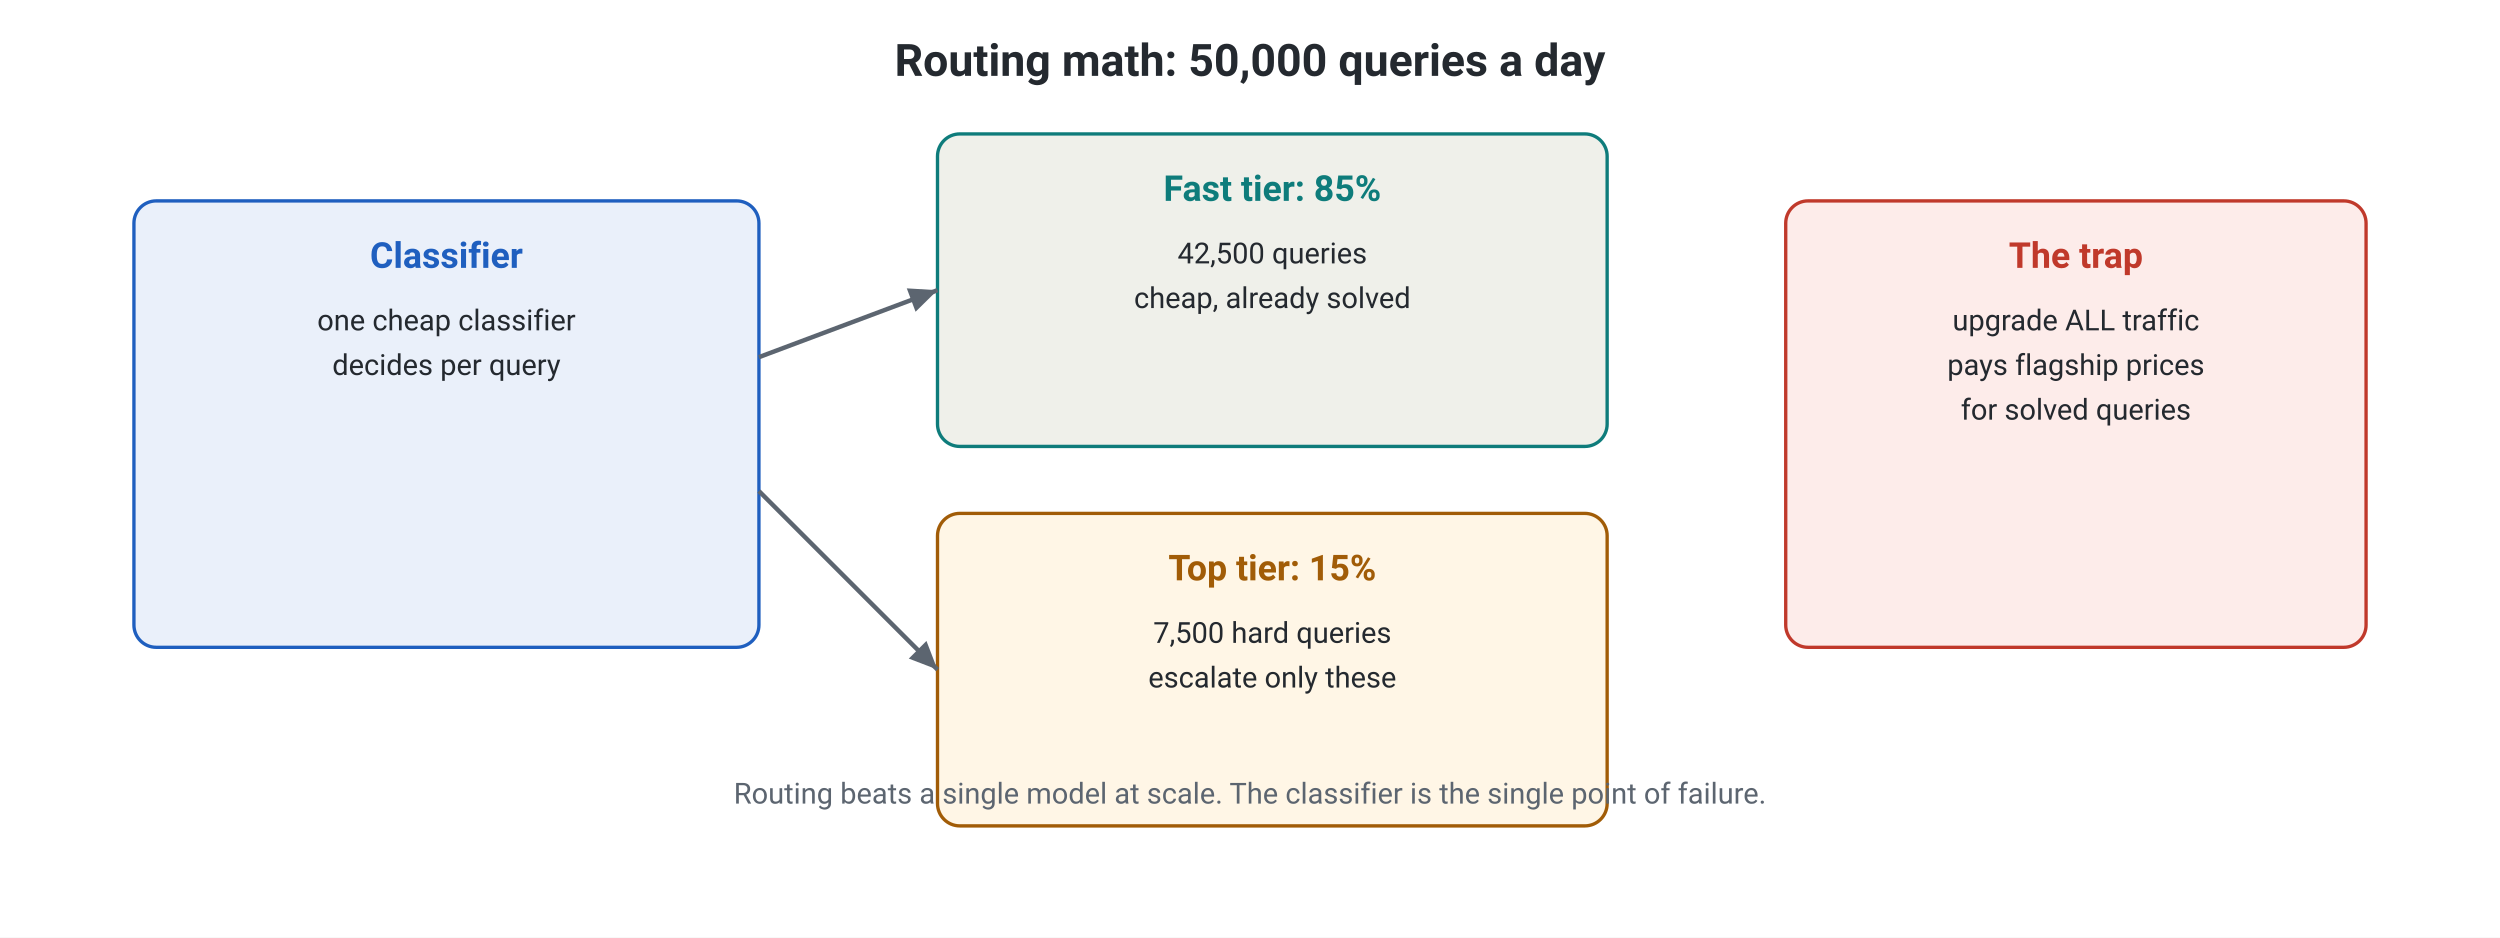
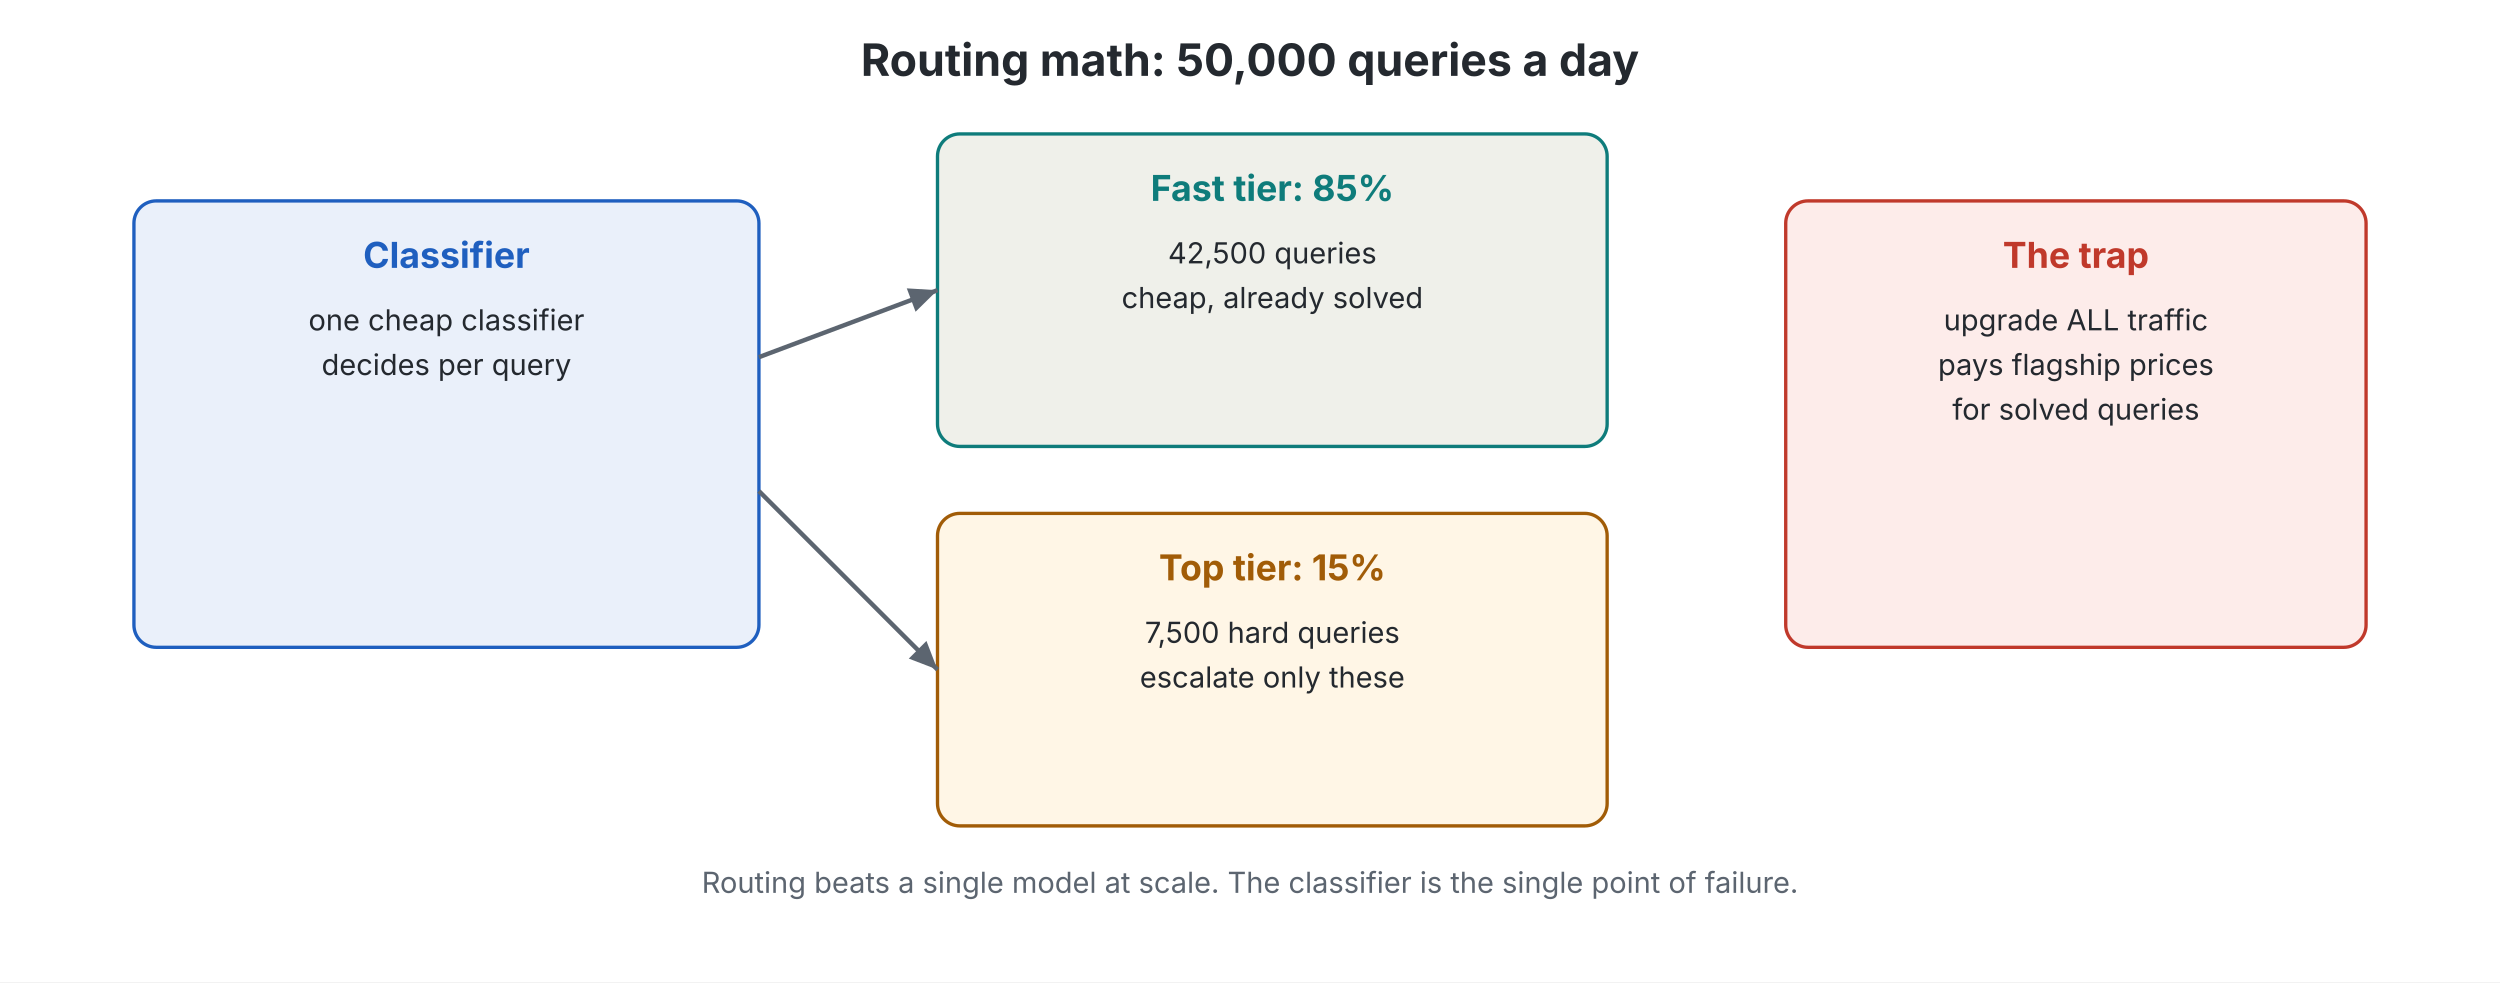
- <svg xmlns="http://www.w3.org/2000/svg" width="1120" height="420" viewBox="0 0 1120 420" font-family="-apple-system,Segoe UI,Roboto,Helvetica,Arial,sans-serif">
-   <rect x="0" y="0" width="1120" height="420" fill="#FFFFFF" />
+ <svg xmlns="http://www.w3.org/2000/svg" width="1120" height="440" viewBox="0 0 1120 440" font-family="Anthropic Sans, Inter, 'Source Sans 3', sans-serif">
+   <rect x="0" y="0" width="1120" height="440" fill="#FFFFFF" />
  <defs>
    <marker id="ah" viewBox="0 0 10 10" refX="9" refY="5" markerWidth="7" markerHeight="7" orient="auto-start-reverse">
      <path d="M 0 1 L 9 5 L 0 9 z" fill="#5C6570" />
    </marker>
    <marker id="ahb" viewBox="0 0 10 10" refX="9" refY="5" markerWidth="7" markerHeight="7" orient="auto-start-reverse">
      <path d="M 0 1 L 9 5 L 0 9 z" fill="#1F5FBF" />
    </marker>
  </defs>
  <text x="560.0" y="34" font-size="20" text-anchor="middle" font-weight="700" fill="#24292F">Routing math: 50,000 queries a day</text>
  <rect x="60" y="90" width="280" height="200" rx="10" fill="#EAF0FA" stroke="#1F5FBF" stroke-width="1.5" />
  <text x="200.0" y="120" font-size="16" text-anchor="middle" font-weight="700" fill="#1F5FBF">Classifier</text>
  <text x="200.0" y="148" font-size="13" text-anchor="middle" fill="#24292F">one cheap classifier</text>
  <text x="200.0" y="168" font-size="13" text-anchor="middle" fill="#24292F">decides per query</text>
  <rect x="420" y="60" width="300" height="140" rx="10" fill="#EFF0EA" stroke="#0E7C7B" stroke-width="1.5" />
  <text x="570.0" y="90" font-size="16" text-anchor="middle" font-weight="700" fill="#0E7C7B">Fast tier: 85%</text>
  <text x="570.0" y="118" font-size="13" text-anchor="middle" fill="#24292F">42,500 queries</text>
  <text x="570.0" y="138" font-size="13" text-anchor="middle" fill="#24292F">cheap, already solved</text>
  <rect x="420" y="230" width="300" height="140" rx="10" fill="#FFF6E6" stroke="#A15C07" stroke-width="1.5" />
  <text x="570.0" y="260" font-size="16" text-anchor="middle" font-weight="700" fill="#A15C07">Top tier: 15%</text>
  <text x="570.0" y="288" font-size="13" text-anchor="middle" fill="#24292F">7,500 hard queries</text>
  <text x="570.0" y="308" font-size="13" text-anchor="middle" fill="#24292F">escalate only these</text>
  <line x1="340" y1="160" x2="420" y2="130" stroke="#5C6570" stroke-width="2" marker-end="url(#ah)" />
  <line x1="340" y1="220" x2="420" y2="300" stroke="#5C6570" stroke-width="2" marker-end="url(#ah)" />
  <rect x="800" y="90" width="260" height="200" rx="10" fill="#FDECEA" stroke="#C0392B" stroke-width="1.5" />
  <text x="930.0" y="120" font-size="16" text-anchor="middle" font-weight="700" fill="#C0392B">The trap</text>
  <text x="930.0" y="148" font-size="13" text-anchor="middle" fill="#24292F">upgrade ALL traffic</text>
  <text x="930.0" y="168" font-size="13" text-anchor="middle" fill="#24292F">pays flagship prices</text>
  <text x="930.0" y="188" font-size="13" text-anchor="middle" fill="#24292F">for solved queries</text>
-   <text x="560.0" y="360" font-size="13" text-anchor="middle" font-weight="400" fill="#5C6570">Routing beats a single model at scale. The classifier is the single point of failure.</text>
+   <text x="560.0" y="400" font-size="13" text-anchor="middle" font-weight="400" fill="#5C6570">Routing beats a single model at scale. The classifier is the single point of failure.</text>
</svg>
